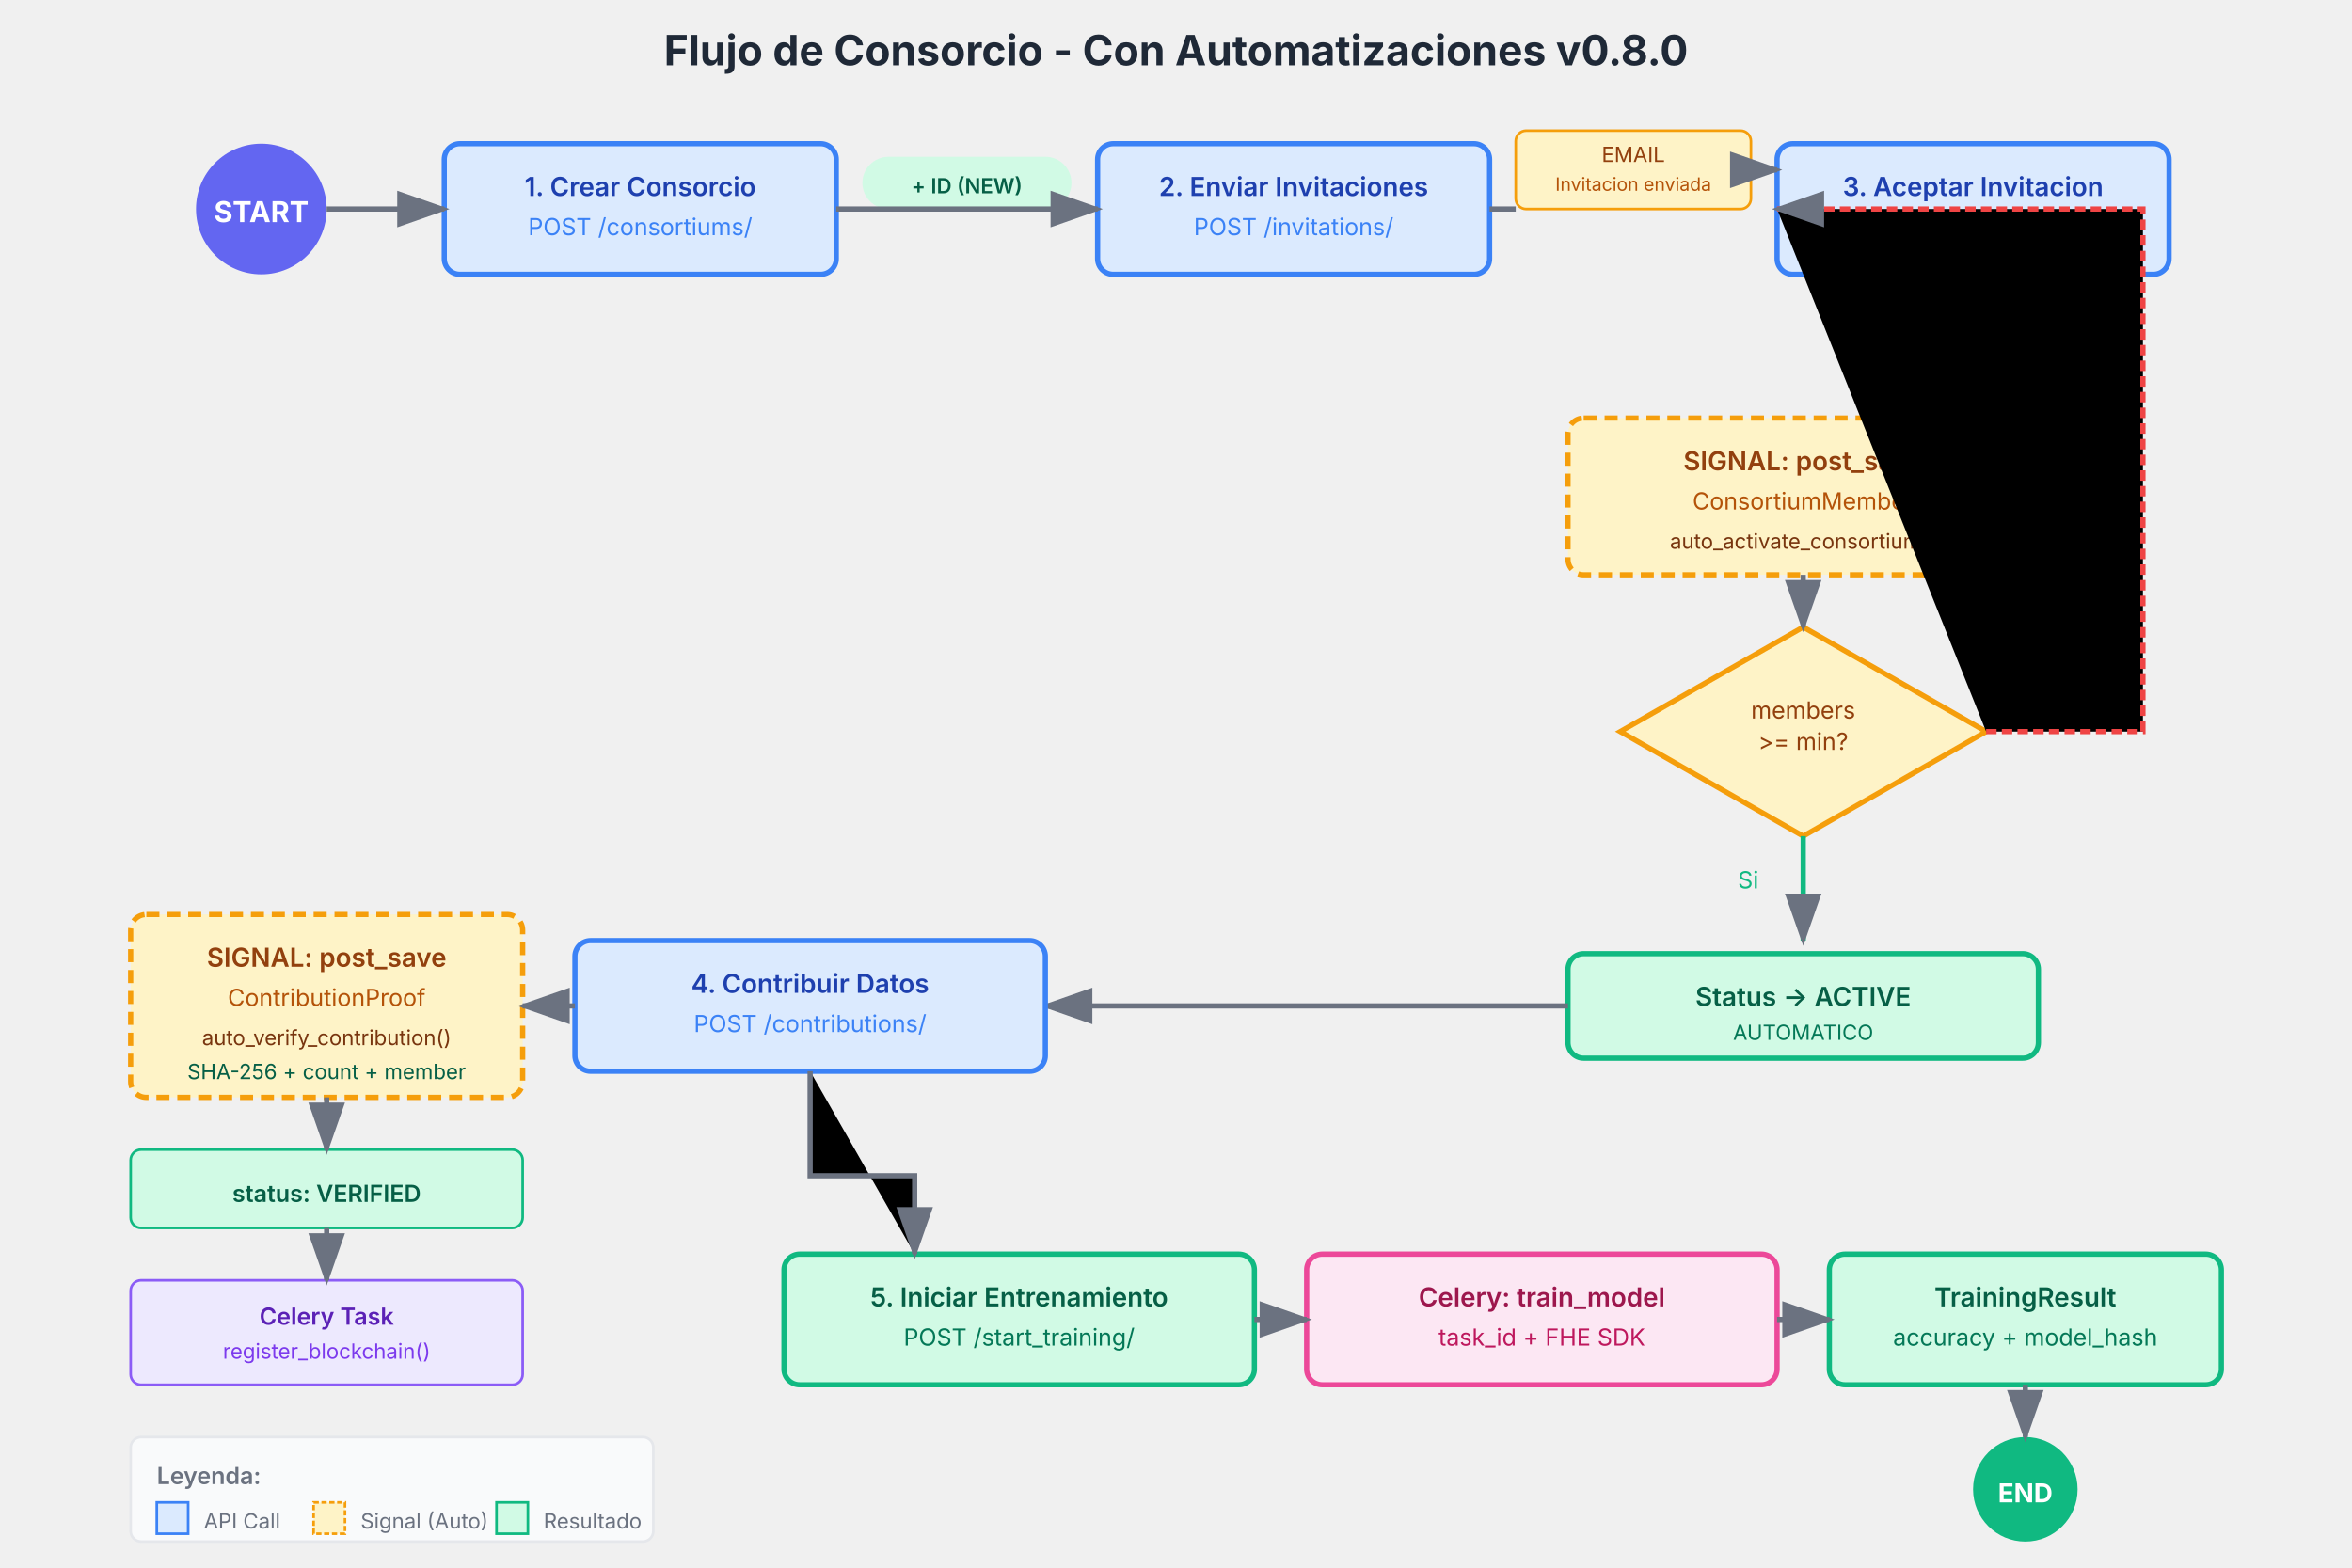
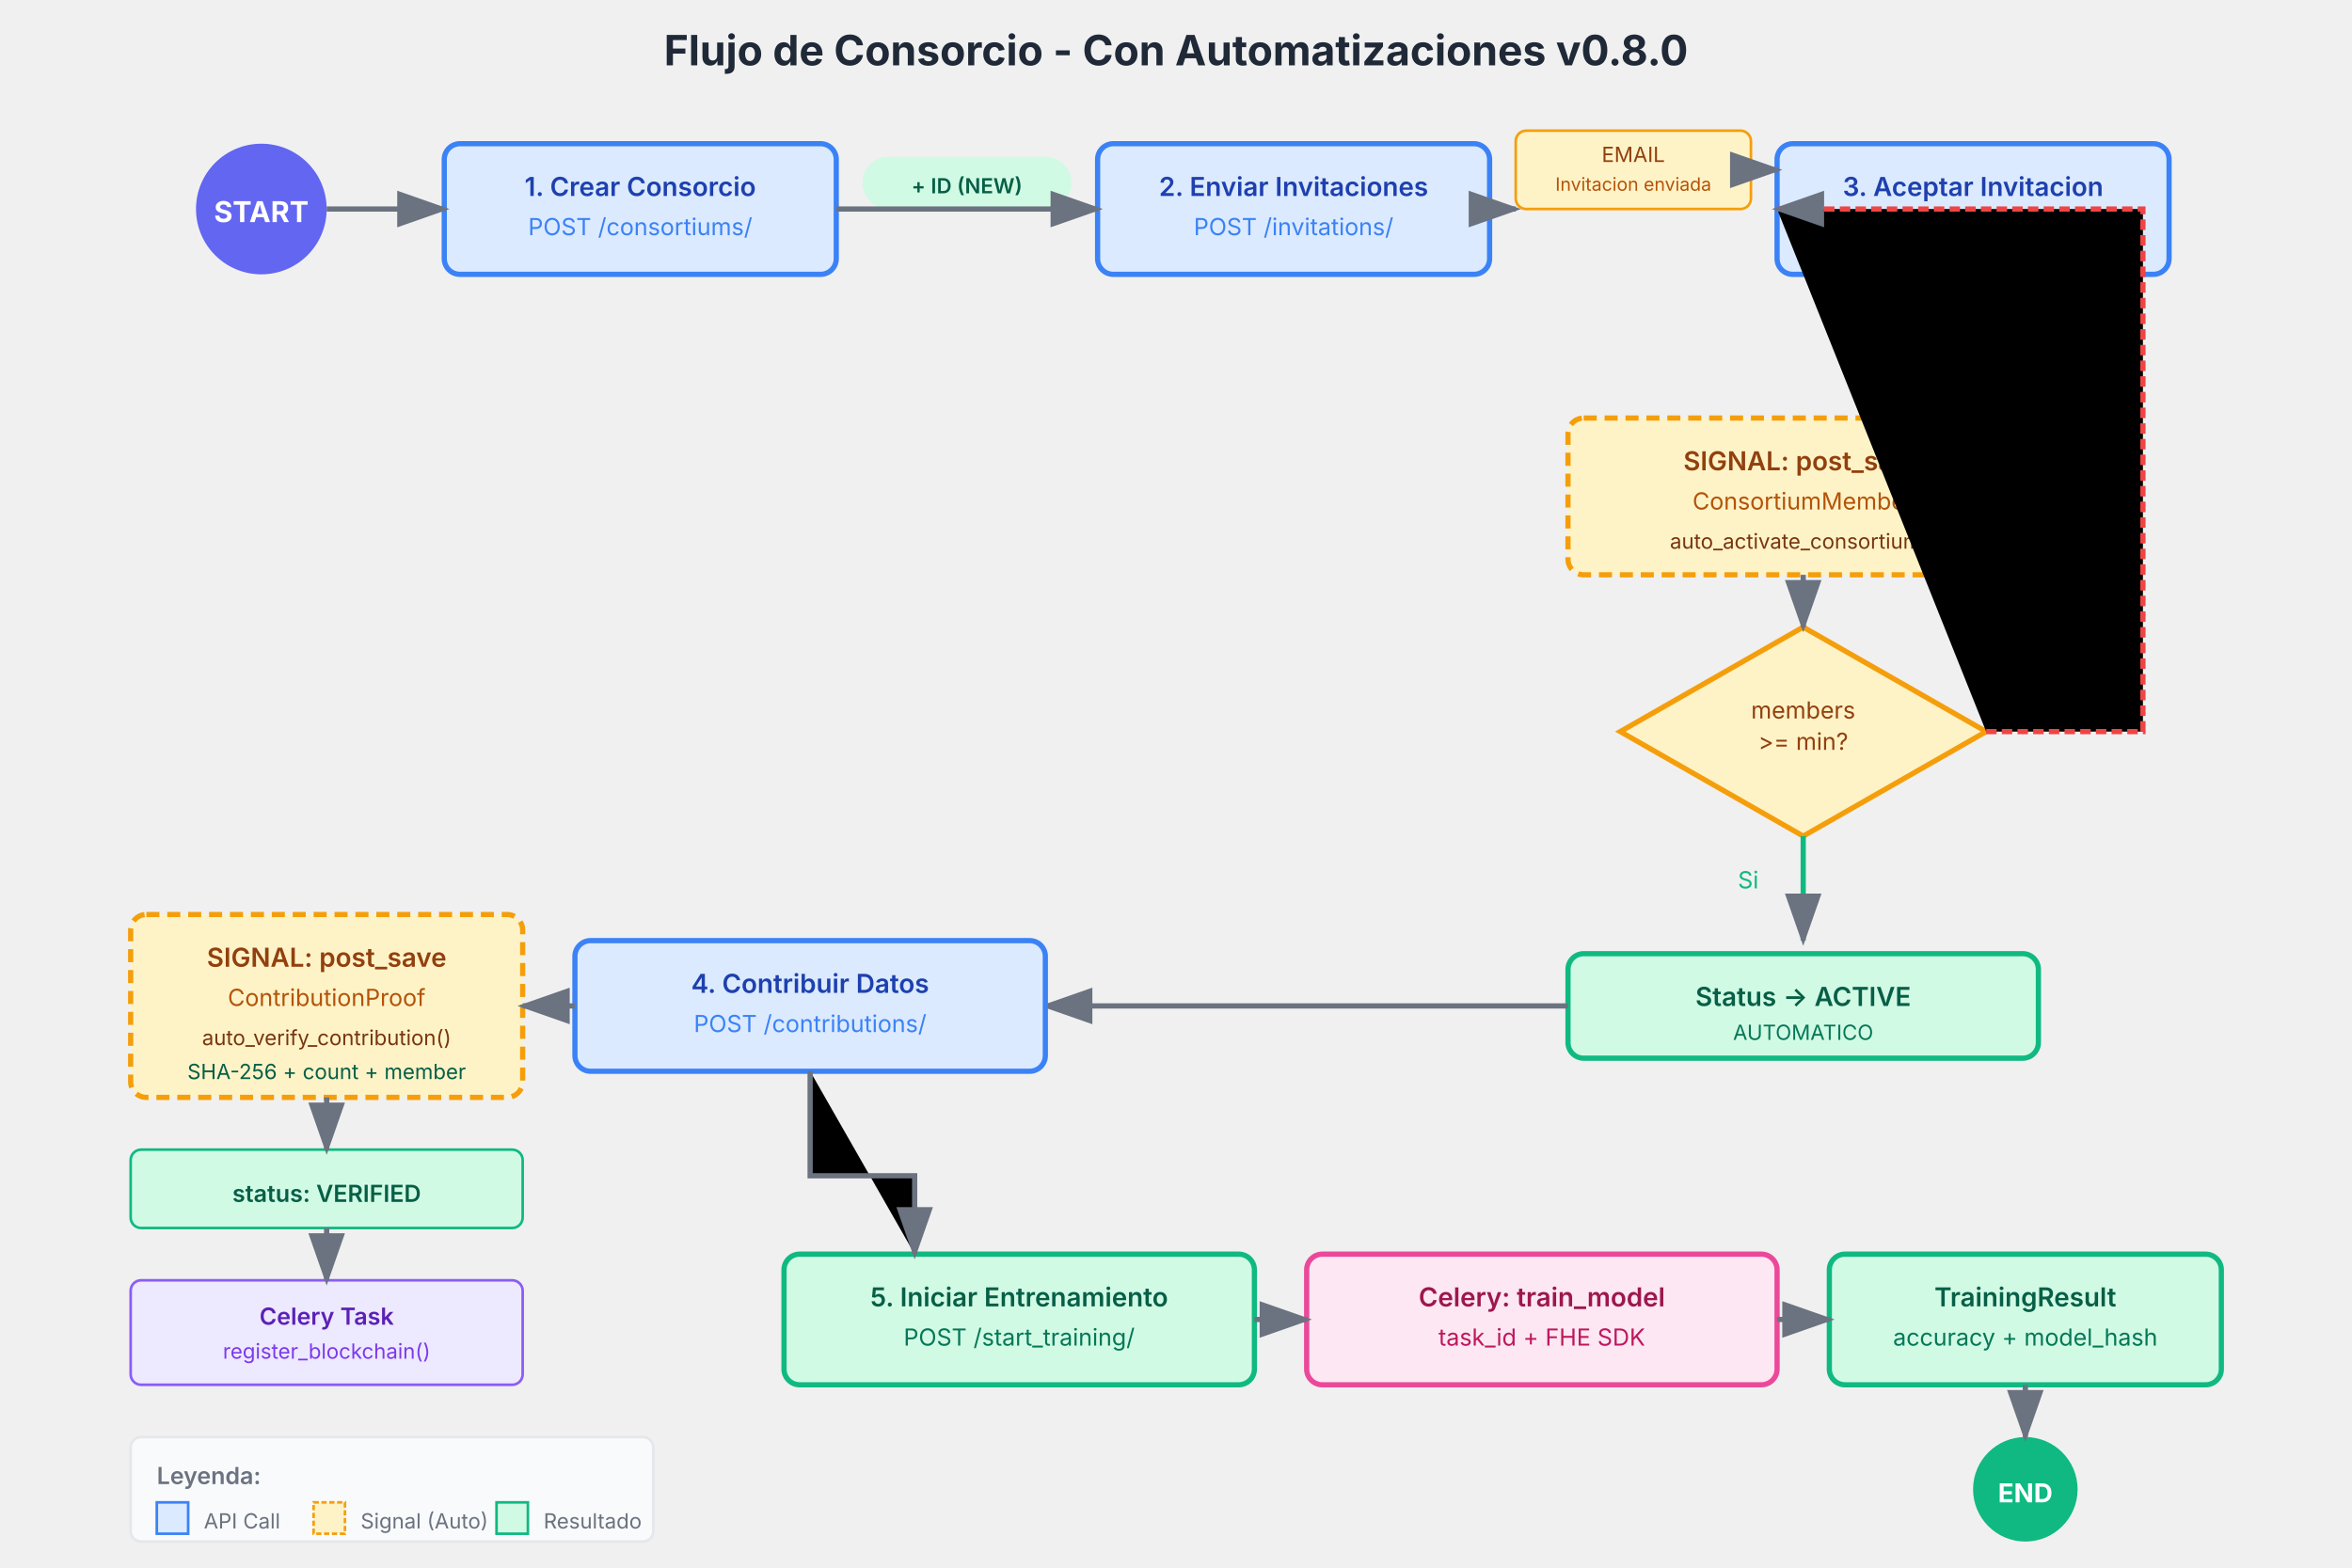
<svg xmlns="http://www.w3.org/2000/svg" viewBox="0 0 900 600">
  <defs>
    <marker id="arrowhead" markerWidth="10" markerHeight="7" refX="9" refY="3.5" orient="auto">
      <polygon points="0 0, 10 3.5, 0 7" fill="#6b7280" />
    </marker>
  </defs>
  <text x="450" y="25" text-anchor="middle" font-size="16" font-weight="bold" fill="#1f2937" font-family="-apple-system, BlinkMacSystemFont, sans-serif">Flujo de Consorcio - Con Automatizaciones v0.8.0</text>
  <circle cx="100" cy="80" r="25" fill="#6366f1" />
  <text x="100" y="85" text-anchor="middle" font-size="11" fill="white" font-weight="bold" font-family="-apple-system, BlinkMacSystemFont, sans-serif">START</text>
  <rect x="170" y="55" width="150" height="50" rx="6" fill="#dbeafe" stroke="#3b82f6" stroke-width="2" />
  <text x="245" y="75" text-anchor="middle" font-size="10" fill="#1e40af" font-weight="600" font-family="-apple-system, BlinkMacSystemFont, sans-serif">1. Crear Consorcio</text>
  <text x="245" y="90" text-anchor="middle" font-size="9" fill="#3b82f6" font-family="-apple-system, BlinkMacSystemFont, sans-serif">POST /consortiums/</text>
  <path d="M 125 80 L 170 80" stroke="#6b7280" stroke-width="2" marker-end="url(#arrowhead)" />
  <rect x="330" y="60" width="80" height="20" rx="10" fill="#d1fae5" />
  <text x="370" y="74" text-anchor="middle" font-size="8" fill="#065f46" font-weight="600" font-family="-apple-system, BlinkMacSystemFont, sans-serif">+ ID (NEW)</text>
  <rect x="420" y="55" width="150" height="50" rx="6" fill="#dbeafe" stroke="#3b82f6" stroke-width="2" />
  <text x="495" y="75" text-anchor="middle" font-size="10" fill="#1e40af" font-weight="600" font-family="-apple-system, BlinkMacSystemFont, sans-serif">2. Enviar Invitaciones</text>
  <text x="495" y="90" text-anchor="middle" font-size="9" fill="#3b82f6" font-family="-apple-system, BlinkMacSystemFont, sans-serif">POST /invitations/</text>
  <path d="M 320 80 L 420 80" stroke="#6b7280" stroke-width="2" marker-end="url(#arrowhead)" />
  <rect x="580" y="50" width="90" height="30" rx="4" fill="#fef3c7" stroke="#f59e0b" />
  <text x="625" y="62" text-anchor="middle" font-size="8" fill="#92400e" font-family="-apple-system, BlinkMacSystemFont, sans-serif">EMAIL</text>
  <text x="625" y="73" text-anchor="middle" font-size="7" fill="#b45309" font-family="-apple-system, BlinkMacSystemFont, sans-serif">Invitacion enviada</text>
  <rect x="680" y="55" width="150" height="50" rx="6" fill="#dbeafe" stroke="#3b82f6" stroke-width="2" />
  <text x="755" y="75" text-anchor="middle" font-size="10" fill="#1e40af" font-weight="600" font-family="-apple-system, BlinkMacSystemFont, sans-serif">3. Aceptar Invitacion</text>
  <text x="755" y="90" text-anchor="middle" font-size="9" fill="#3b82f6" font-family="-apple-system, BlinkMacSystemFont, sans-serif">POST ../accept/</text>
-   <path d="M 570 80 L 580 80 M 670 65 L 680 65" stroke="#6b7280" stroke-width="2" marker-end="url(#arrowhead)" />
+   <path d="M 570 80 L 580 80" stroke="#6b7280" stroke-width="2" marker-end="url(#arrowhead)" />
+   <path d="M 670 65 L 680 65" stroke="#6b7280" stroke-width="2" marker-end="url(#arrowhead)" />
  <path d="M 755 105 L 755 150" stroke="#6b7280" stroke-width="2" marker-end="url(#arrowhead)" />
  <rect x="600" y="160" width="180" height="60" rx="6" fill="#fef3c7" stroke="#f59e0b" stroke-width="2" stroke-dasharray="5,3" />
  <text x="690" y="180" text-anchor="middle" font-size="10" fill="#92400e" font-weight="600" font-family="-apple-system, BlinkMacSystemFont, sans-serif">SIGNAL: post_save</text>
  <text x="690" y="195" text-anchor="middle" font-size="9" fill="#b45309" font-family="-apple-system, BlinkMacSystemFont, sans-serif">ConsortiumMember</text>
  <text x="690" y="210" text-anchor="middle" font-size="8" fill="#78350f" font-family="-apple-system, BlinkMacSystemFont, sans-serif">auto_activate_consortium()</text>
  <polygon points="690,240 760,280 690,320 620,280" fill="#fef3c7" stroke="#f59e0b" stroke-width="2" />
  <text x="690" y="275" text-anchor="middle" font-size="9" fill="#92400e" font-family="-apple-system, BlinkMacSystemFont, sans-serif">members</text>
  <text x="690" y="287" text-anchor="middle" font-size="9" fill="#92400e" font-family="-apple-system, BlinkMacSystemFont, sans-serif">&gt;= min?</text>
  <path d="M 690 220 L 690 240" stroke="#6b7280" stroke-width="2" marker-end="url(#arrowhead)" />
  <text x="800" y="275" font-size="9" fill="#ef4444" font-family="-apple-system, BlinkMacSystemFont, sans-serif">No</text>
  <path d="M 760 280 L 820 280 L 820 80 L 680 80" stroke="#ef4444" stroke-width="2" stroke-dasharray="4,2" marker-end="url(#arrowhead)" />
  <text x="665" y="340" font-size="9" fill="#10b981" font-family="-apple-system, BlinkMacSystemFont, sans-serif">Si</text>
  <path d="M 690 320 L 690 360" stroke="#10b981" stroke-width="2" marker-end="url(#arrowhead)" />
  <rect x="600" y="365" width="180" height="40" rx="6" fill="#d1fae5" stroke="#10b981" stroke-width="2" />
  <text x="690" y="385" text-anchor="middle" font-size="10" fill="#065f46" font-weight="600" font-family="-apple-system, BlinkMacSystemFont, sans-serif">Status -&gt; ACTIVE</text>
  <text x="690" y="398" text-anchor="middle" font-size="8" fill="#047857" font-family="-apple-system, BlinkMacSystemFont, sans-serif">AUTOMATICO</text>
  <path d="M 600 385 L 400 385" stroke="#6b7280" stroke-width="2" marker-end="url(#arrowhead)" />
  <rect x="220" y="360" width="180" height="50" rx="6" fill="#dbeafe" stroke="#3b82f6" stroke-width="2" />
  <text x="310" y="380" text-anchor="middle" font-size="10" fill="#1e40af" font-weight="600" font-family="-apple-system, BlinkMacSystemFont, sans-serif">4. Contribuir Datos</text>
  <text x="310" y="395" text-anchor="middle" font-size="9" fill="#3b82f6" font-family="-apple-system, BlinkMacSystemFont, sans-serif">POST /contributions/</text>
  <rect x="50" y="350" width="150" height="70" rx="6" fill="#fef3c7" stroke="#f59e0b" stroke-width="2" stroke-dasharray="5,3" />
  <text x="125" y="370" text-anchor="middle" font-size="10" fill="#92400e" font-weight="600" font-family="-apple-system, BlinkMacSystemFont, sans-serif">SIGNAL: post_save</text>
  <text x="125" y="385" text-anchor="middle" font-size="9" fill="#b45309" font-family="-apple-system, BlinkMacSystemFont, sans-serif">ContributionProof</text>
  <text x="125" y="400" text-anchor="middle" font-size="8" fill="#78350f" font-family="-apple-system, BlinkMacSystemFont, sans-serif">auto_verify_contribution()</text>
  <text x="125" y="413" text-anchor="middle" font-size="8" fill="#065f46" font-family="-apple-system, BlinkMacSystemFont, sans-serif">SHA-256 + count + member</text>
  <path d="M 220 385 L 200 385" stroke="#6b7280" stroke-width="2" marker-end="url(#arrowhead)" />
  <rect x="50" y="440" width="150" height="30" rx="4" fill="#d1fae5" stroke="#10b981" />
  <text x="125" y="460" text-anchor="middle" font-size="9" fill="#065f46" font-weight="600" font-family="-apple-system, BlinkMacSystemFont, sans-serif">status: VERIFIED</text>
  <path d="M 125 420 L 125 440" stroke="#6b7280" stroke-width="2" marker-end="url(#arrowhead)" />
  <rect x="50" y="490" width="150" height="40" rx="4" fill="#ede9fe" stroke="#8b5cf6" />
  <text x="125" y="507" text-anchor="middle" font-size="9" fill="#5b21b6" font-weight="600" font-family="-apple-system, BlinkMacSystemFont, sans-serif">Celery Task</text>
  <text x="125" y="520" text-anchor="middle" font-size="8" fill="#7c3aed" font-family="-apple-system, BlinkMacSystemFont, sans-serif">register_blockchain()</text>
  <path d="M 125 470 L 125 490" stroke="#6b7280" stroke-width="2" marker-end="url(#arrowhead)" />
  <rect x="300" y="480" width="180" height="50" rx="6" fill="#d1fae5" stroke="#10b981" stroke-width="2" />
  <text x="390" y="500" text-anchor="middle" font-size="10" fill="#065f46" font-weight="600" font-family="-apple-system, BlinkMacSystemFont, sans-serif">5. Iniciar Entrenamiento</text>
  <text x="390" y="515" text-anchor="middle" font-size="9" fill="#047857" font-family="-apple-system, BlinkMacSystemFont, sans-serif">POST /start_training/</text>
  <path d="M 310 410 L 310 450 L 350 450 L 350 480" stroke="#6b7280" stroke-width="2" marker-end="url(#arrowhead)" />
  <rect x="500" y="480" width="180" height="50" rx="6" fill="#fce7f3" stroke="#ec4899" stroke-width="2" />
  <text x="590" y="500" text-anchor="middle" font-size="10" fill="#9d174d" font-weight="600" font-family="-apple-system, BlinkMacSystemFont, sans-serif">Celery: train_model</text>
  <text x="590" y="515" text-anchor="middle" font-size="9" fill="#be185d" font-family="-apple-system, BlinkMacSystemFont, sans-serif">task_id + FHE SDK</text>
  <path d="M 480 505 L 500 505" stroke="#6b7280" stroke-width="2" marker-end="url(#arrowhead)" />
  <rect x="700" y="480" width="150" height="50" rx="6" fill="#d1fae5" stroke="#10b981" stroke-width="2" />
  <text x="775" y="500" text-anchor="middle" font-size="10" fill="#065f46" font-weight="600" font-family="-apple-system, BlinkMacSystemFont, sans-serif">TrainingResult</text>
  <text x="775" y="515" text-anchor="middle" font-size="9" fill="#047857" font-family="-apple-system, BlinkMacSystemFont, sans-serif">accuracy + model_hash</text>
  <path d="M 680 505 L 700 505" stroke="#6b7280" stroke-width="2" marker-end="url(#arrowhead)" />
  <circle cx="775" cy="570" r="20" fill="#10b981" />
  <text x="775" y="575" text-anchor="middle" font-size="10" fill="white" font-weight="bold" font-family="-apple-system, BlinkMacSystemFont, sans-serif">END</text>
  <path d="M 775 530 L 775 550" stroke="#6b7280" stroke-width="2" marker-end="url(#arrowhead)" />
  <rect x="50" y="550" width="200" height="40" rx="4" fill="#f9fafb" stroke="#e5e7eb" />
  <text x="60" y="568" font-size="9" fill="#6b7280" font-weight="600" font-family="-apple-system, BlinkMacSystemFont, sans-serif">Leyenda:</text>
  <rect x="60" y="575" width="12" height="12" fill="#dbeafe" stroke="#3b82f6" />
  <text x="78" y="585" font-size="8" fill="#6b7280" font-family="-apple-system, BlinkMacSystemFont, sans-serif">API Call</text>
  <rect x="120" y="575" width="12" height="12" fill="#fef3c7" stroke="#f59e0b" stroke-dasharray="2,1" />
  <text x="138" y="585" font-size="8" fill="#6b7280" font-family="-apple-system, BlinkMacSystemFont, sans-serif">Signal (Auto)</text>
  <rect x="190" y="575" width="12" height="12" fill="#d1fae5" stroke="#10b981" />
  <text x="208" y="585" font-size="8" fill="#6b7280" font-family="-apple-system, BlinkMacSystemFont, sans-serif">Resultado</text>
</svg>
